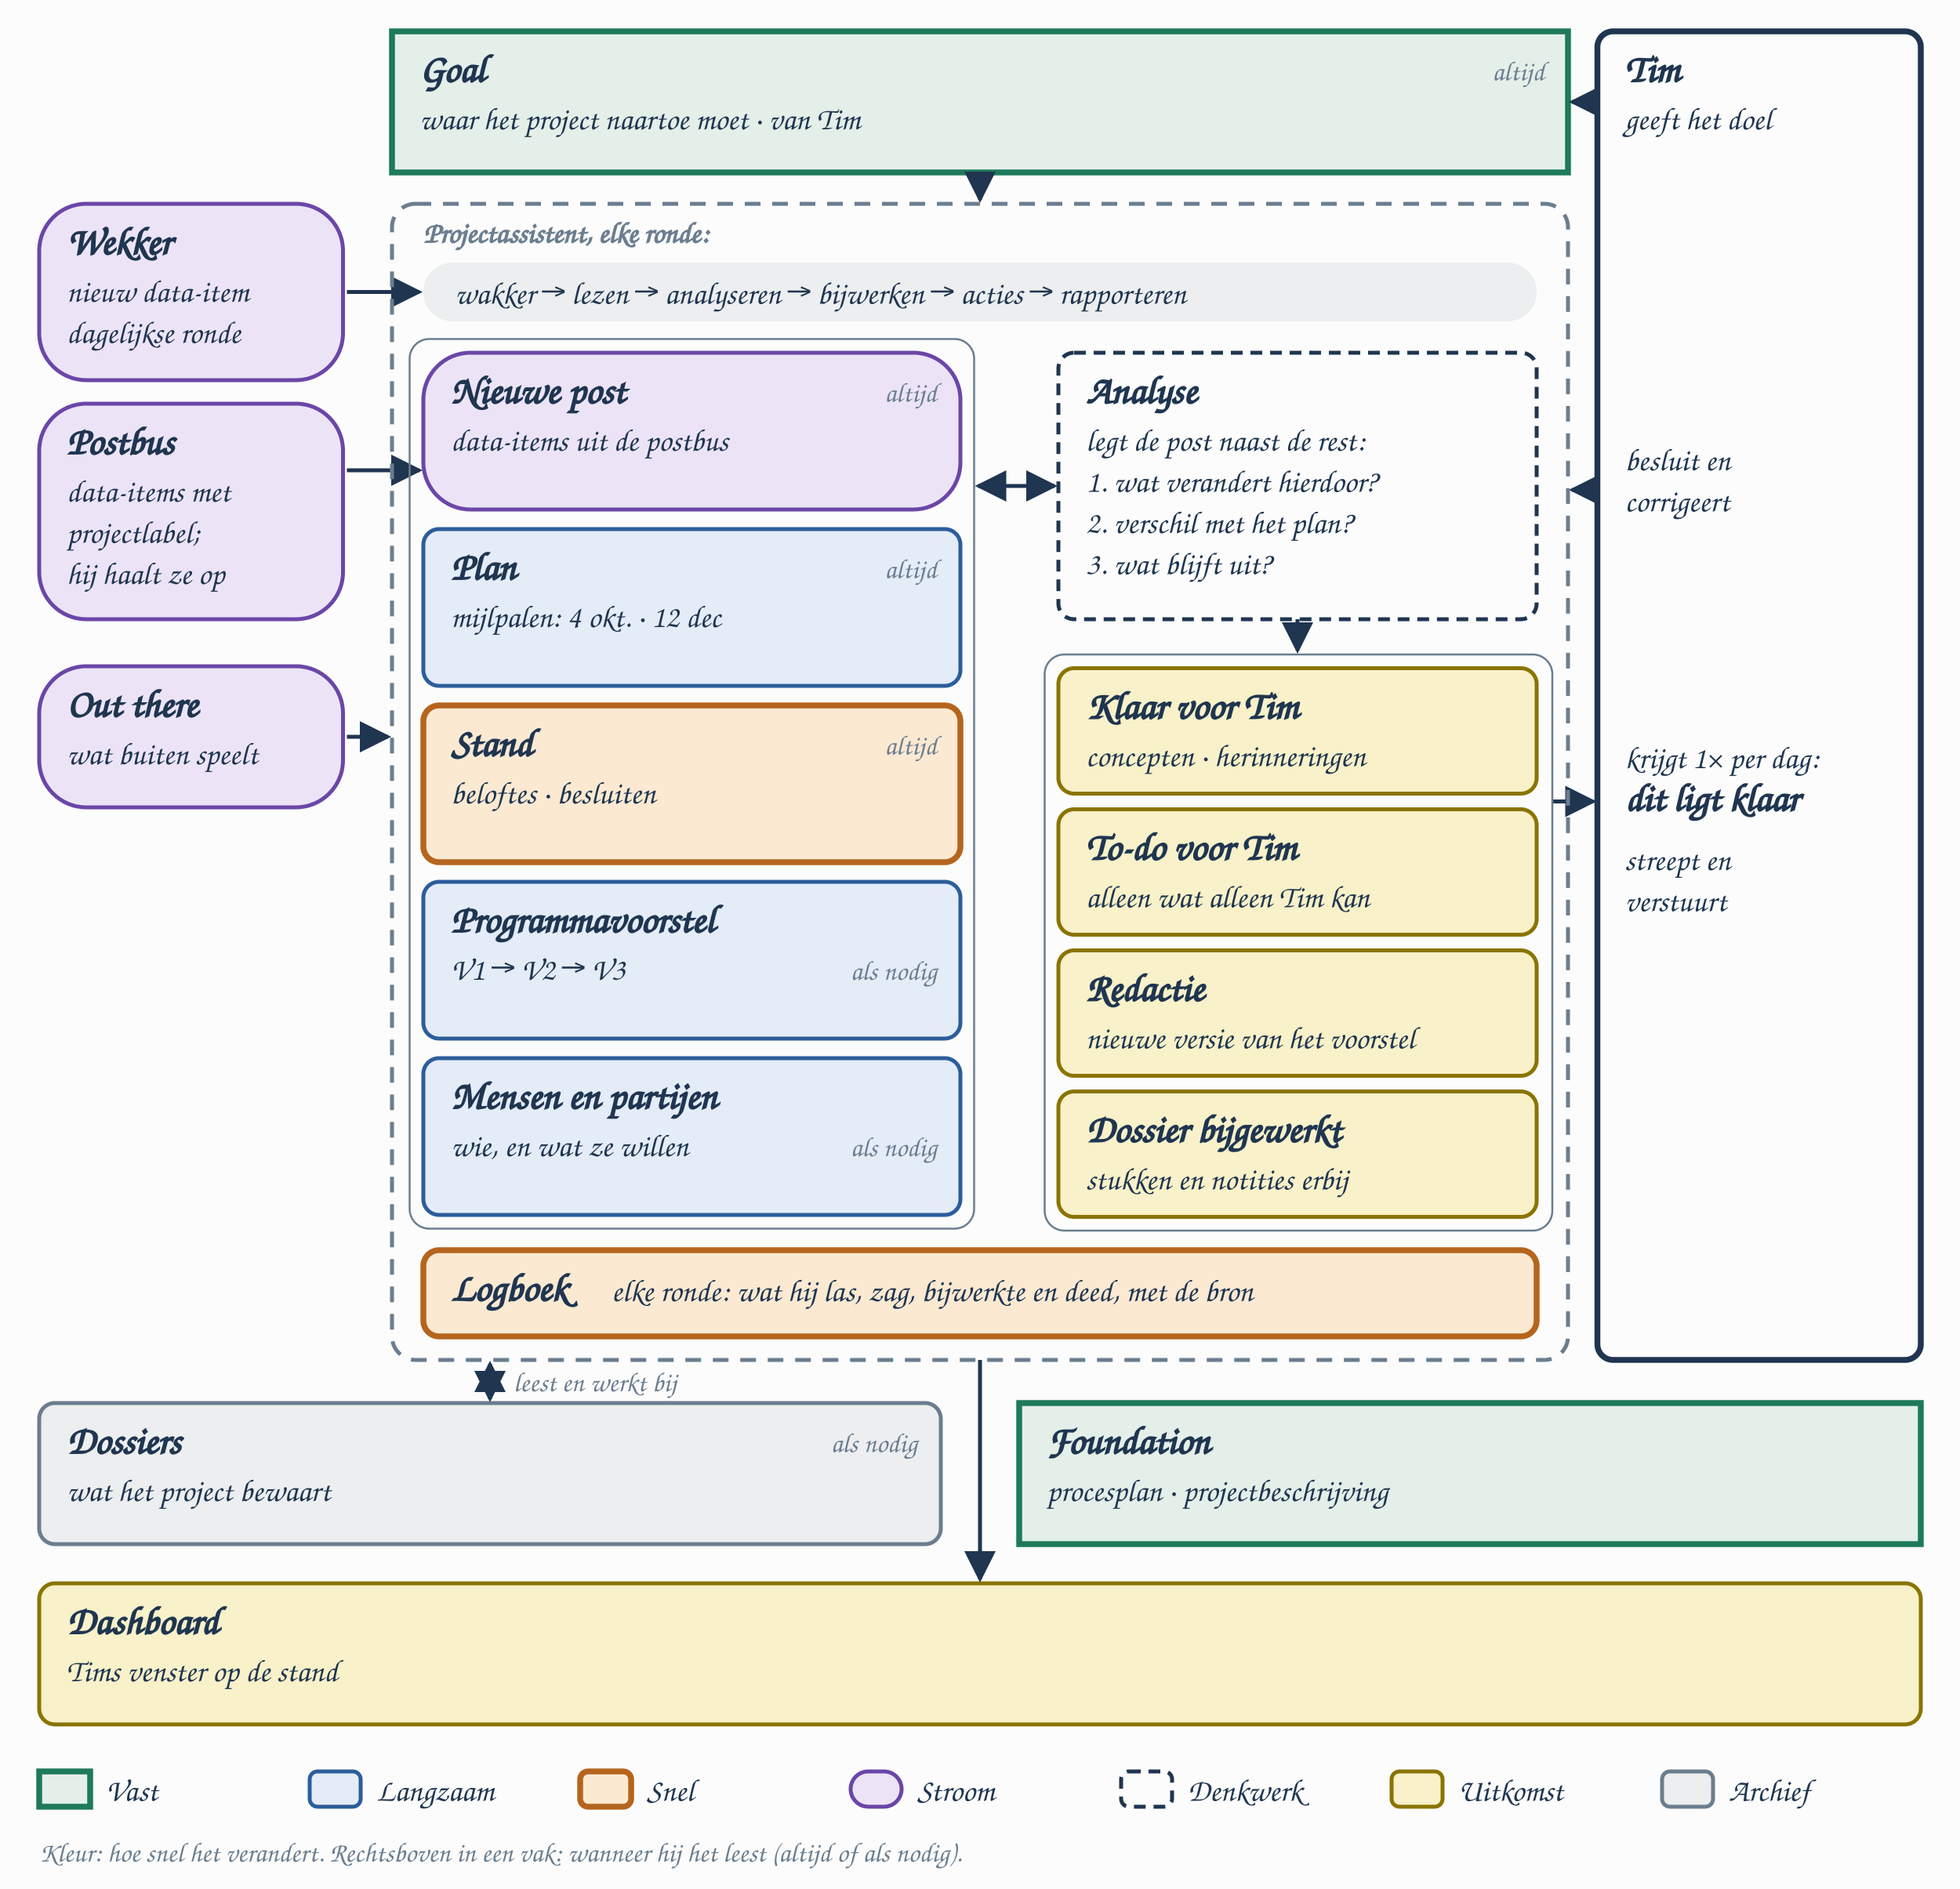
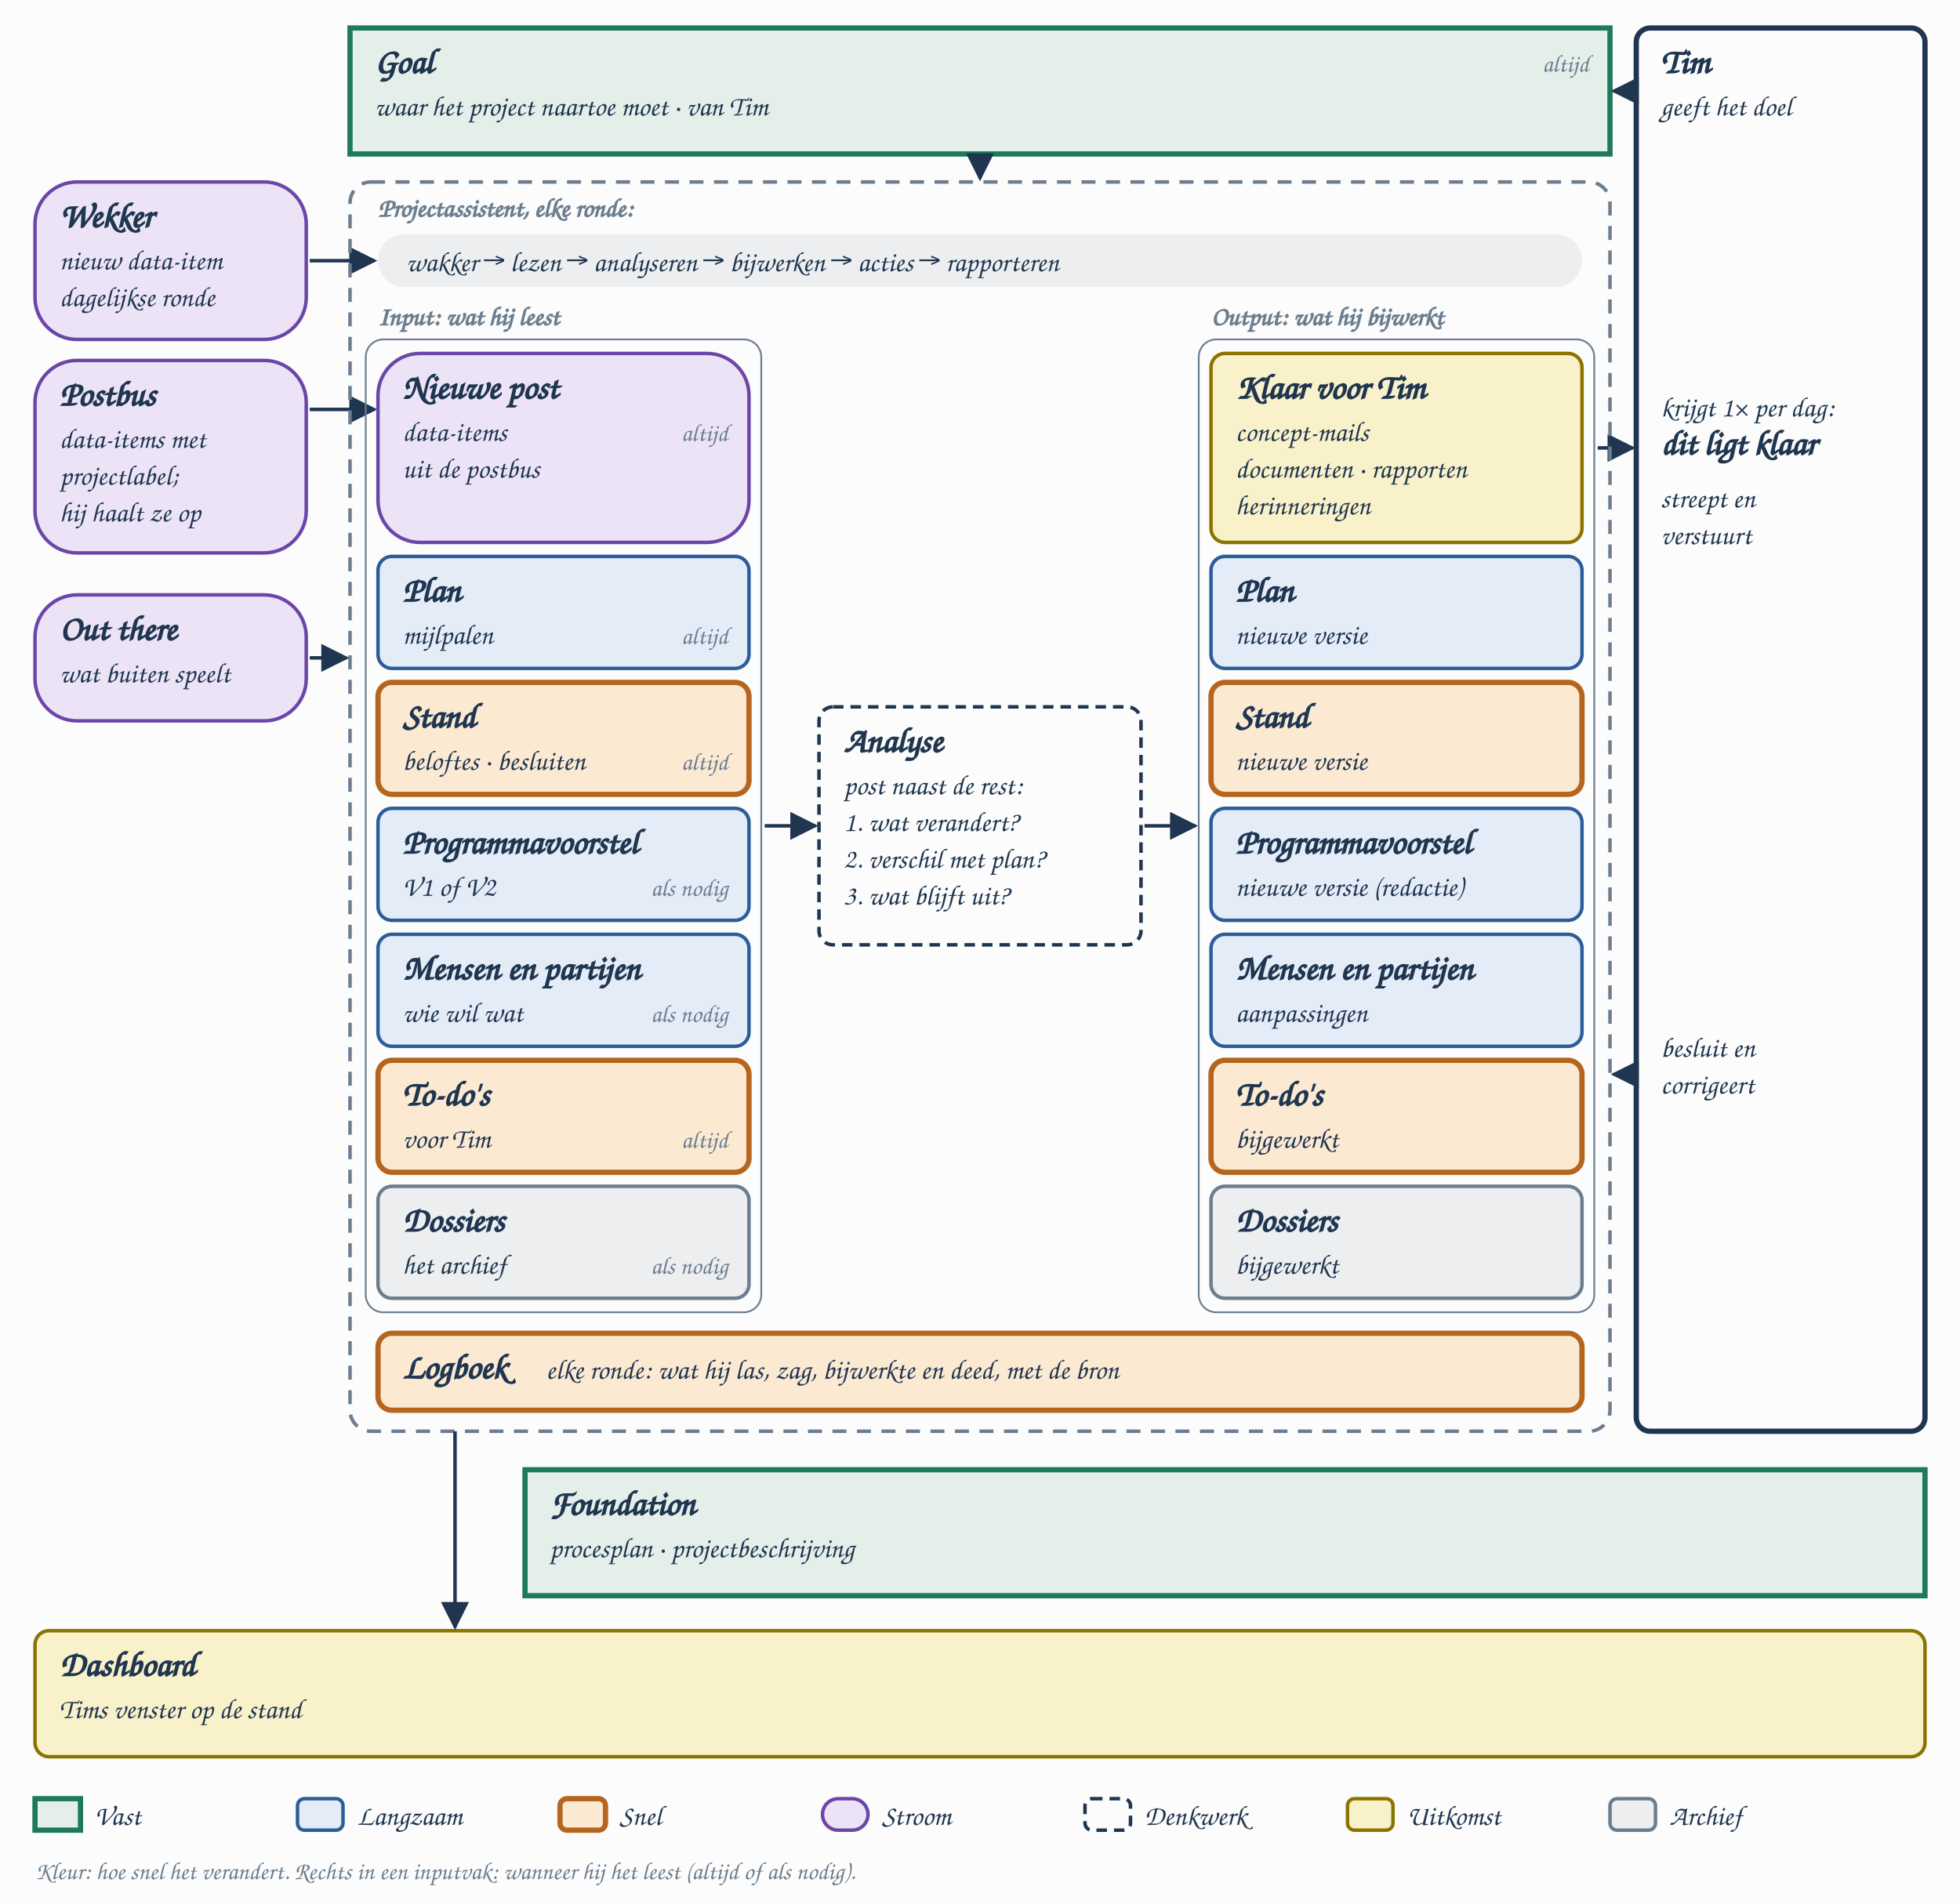
- <svg xmlns="http://www.w3.org/2000/svg" width="1000" height="964" viewBox="0 0 1000 964" role="img" aria-label="Containertekening van de projectassistent">
+ <svg xmlns="http://www.w3.org/2000/svg" width="1120" height="1088" viewBox="0 0 1120 1088" role="img" aria-label="Containertekening van de projectassistent">
  <style>text{fill:#1f3550;font-family:"Kalam","Comic Sans MS","Chalkboard SE",cursive}
.lbl{font-weight:700;font-size:20px}.sm{font-size:16px}.xs{font-size:14px;fill:#6b7d8f}
.clbl{font-size:15px;font-weight:700;fill:#6b7d8f}
.b{stroke-width:2}
.vast{fill:#e4efe9;stroke:#1d7a5a;stroke-width:3}
.slow{fill:#e3ecf7;stroke:#2c5d9b}
.fast{fill:#fbe9d2;stroke:#b5651d;stroke-width:3}
.flow{fill:#ece4f6;stroke:#6b46a8}
.think{fill:#fbfcfb;stroke:#1f3550;stroke-dasharray:6 4}
.out{fill:#f8f1c9;stroke:#8a7400}
.arch{fill:#eceeef;stroke:#6b7d8f}
.tim{fill:#fbfcfb;stroke:#1f3550;stroke-width:3}
.loop{fill:#eceeef}
.group{fill:none;stroke:#6b7d8f;stroke-width:1}
.container{fill:none;stroke:#6b7d8f;stroke-width:2;stroke-dasharray:8 6}
.arrow{stroke:#1f3550;stroke-width:2;fill:none;marker-end:url(#pijl)}.both{marker-start:url(#pijl)}.tip{fill:#1f3550}</style>
-   <rect width="1000" height="964" fill="#fbfcfb" />
+   <rect width="1120" height="1088" fill="#fbfcfb" />
  <defs>
    <marker id="pijl" viewBox="0 0 10 10" refX="9" refY="5" markerWidth="8" markerHeight="8" orient="auto-start-reverse">
      <path d="M0,0 L10,5 L0,10 z" class="tip" />
    </marker>
  </defs>
-   <rect class="b vast" x="200" y="16" width="600" height="72" rx="0" />
+   <rect class="b vast" x="200" y="16" width="720" height="72" rx="0" />
  <text class="lbl" x="214" y="42">Goal</text>
  <text class="sm" x="214" y="66">waar het project naartoe moet · van Tim</text>
-   <text class="xs" text-anchor="end" x="788" y="41">altijd</text>
-   <path class="arrow" d="M500,88 L500,102" />
-   <rect class="b tim" x="815" y="16" width="165" height="678" rx="8" />
-   <text class="lbl" x="829" y="42">Tim</text>
-   <text class="sm" x="829" y="66">geeft het doel</text>
-   <path class="arrow" d="M815,52 L802,52" />
-   <text class="sm" x="829" y="240">besluit en</text>
-   <text class="sm" x="829" y="261">corrigeert</text>
-   <path class="arrow" d="M815,250 L802,250" />
-   <text class="sm" x="829" y="392">krijgt 1× per dag:</text>
-   <text class="lbl" x="829" y="414">dit ligt klaar</text>
-   <text class="sm" x="829" y="444">streept en</text>
-   <text class="sm" x="829" y="465">verstuurt</text>
-   <path class="arrow" d="M792,409 L813,409" />
+   <text class="xs" text-anchor="end" x="908" y="41">altijd</text>
+   <path class="arrow" d="M560,88 L560,102" />
+   <rect class="b tim" x="935" y="16" width="165" height="802" rx="8" />
+   <text class="lbl" x="949" y="42">Tim</text>
+   <text class="sm" x="949" y="66">geeft het doel</text>
+   <path class="arrow" d="M935,52 L922,52" />
+   <text class="sm" x="949" y="238">krijgt 1× per dag:</text>
+   <text class="lbl" x="949" y="260">dit ligt klaar</text>
+   <text class="sm" x="949" y="290">streept en</text>
+   <text class="sm" x="949" y="311">verstuurt</text>
+   <path class="arrow" d="M913,256 L933,256" />
+   <text class="sm" x="949" y="604">besluit en</text>
+   <text class="sm" x="949" y="625">corrigeert</text>
+   <path class="arrow" d="M935,614 L922,614" />
  <rect class="b flow" x="20" y="104" width="155" height="90" rx="24" />
  <text class="lbl" x="34" y="130">Wekker</text>
  <text class="sm" x="34" y="154">nieuw data-item</text>
  <text class="sm" x="34" y="175">dagelijkse ronde</text>
  <path class="arrow" d="M177,149 L214,149" />
  <rect class="b flow" x="20" y="206" width="155" height="110" rx="24" />
  <text class="lbl" x="34" y="232">Postbus</text>
  <text class="sm" x="34" y="256">data-items met</text>
  <text class="sm" x="34" y="277">projectlabel;</text>
  <text class="sm" x="34" y="298">hij haalt ze op</text>
-   <path class="arrow" d="M177,240 L214,240" />
+   <path class="arrow" d="M177,234 L214,234" />
  <rect class="b flow" x="20" y="340" width="155" height="72" rx="24" />
  <text class="lbl" x="34" y="366">Out there</text>
  <text class="sm" x="34" y="390">wat buiten speelt</text>
  <path class="arrow" d="M177,376 L198,376" />
-   <rect class="container" x="200" y="104" width="600" height="590" rx="12" />
+   <rect class="container" x="200" y="104" width="720" height="714" rx="12" />
  <text class="clbl" x="216" y="124">Projectassistent, elke ronde:</text>
-   <rect class="loop" x="216" y="134" width="568" height="30" rx="15" />
+   <rect class="loop" x="216" y="134" width="688" height="30" rx="15" />
  <text class="sm" x="232" y="155">wakker → lezen → analyseren → bijwerken → acties → rapporteren</text>
-   <rect class="group" x="209" y="173" width="288" height="454" rx="10" />
-   <rect class="b flow" x="216" y="180" width="274" height="80" rx="24" />
-   <text class="lbl" x="230" y="206">Nieuwe post</text>
-   <text class="sm" x="230" y="230">data-items uit de postbus</text>
-   <text class="xs" text-anchor="end" x="478" y="205">altijd</text>
-   <rect class="b slow" x="216" y="270" width="274" height="80" rx="8" />
-   <text class="lbl" x="230" y="296">Plan</text>
-   <text class="sm" x="230" y="320">mijlpalen: 4 okt. · 12 dec</text>
-   <text class="xs" text-anchor="end" x="478" y="295">altijd</text>
-   <rect class="b fast" x="216" y="360" width="274" height="80" rx="8" />
-   <text class="lbl" x="230" y="386">Stand</text>
-   <text class="sm" x="230" y="410">beloftes · besluiten</text>
-   <text class="xs" text-anchor="end" x="478" y="385">altijd</text>
-   <rect class="b slow" x="216" y="450" width="274" height="80" rx="8" />
-   <text class="lbl" x="230" y="476">Programmavoorstel</text>
-   <text class="sm" x="230" y="500">V1 → V2 → V3</text>
-   <text class="xs" text-anchor="end" x="478" y="500">als nodig</text>
-   <rect class="b slow" x="216" y="540" width="274" height="80" rx="8" />
-   <text class="lbl" x="230" y="566">Mensen en partijen</text>
-   <text class="sm" x="230" y="590">wie, en wat ze willen</text>
-   <text class="xs" text-anchor="end" x="478" y="590">als nodig</text>
-   <rect class="b think" x="540" y="180" width="244" height="136" rx="8" />
-   <text class="lbl" x="554" y="206">Analyse</text>
-   <text class="sm" x="554" y="230">legt de post naast de rest:</text>
-   <text class="sm" x="554" y="251">1. wat verandert hierdoor?</text>
-   <text class="sm" x="554" y="272">2. verschil met het plan?</text>
-   <text class="sm" x="554" y="293">3. wat blijft uit?</text>
-   <path class="arrow both" d="M499,248 L538,248" />
-   <rect class="group" x="533" y="334" width="259" height="294" rx="10" />
-   <path class="arrow" d="M662,316 L662,332" />
-   <rect class="b out" x="540" y="341" width="244" height="64" rx="8" />
-   <text class="lbl" x="554" y="367">Klaar voor Tim</text>
-   <text class="sm" x="554" y="391">concepten · herinneringen</text>
-   <rect class="b out" x="540" y="413" width="244" height="64" rx="8" />
-   <text class="lbl" x="554" y="439">To-do voor Tim</text>
-   <text class="sm" x="554" y="463">alleen wat alleen Tim kan</text>
-   <rect class="b out" x="540" y="485" width="244" height="64" rx="8" />
-   <text class="lbl" x="554" y="511">Redactie</text>
-   <text class="sm" x="554" y="535">nieuwe versie van het voorstel</text>
-   <rect class="b out" x="540" y="557" width="244" height="64" rx="8" />
-   <text class="lbl" x="554" y="583">Dossier bijgewerkt</text>
-   <text class="sm" x="554" y="607">stukken en notities erbij</text>
-   <rect class="b fast" x="216" y="638" width="568" height="44" rx="8" />
-   <text class="lbl" x="230" y="664">Logboek</text>
-   <text class="sm" x="312" y="664">elke ronde: wat hij las, zag, bijwerkte en deed, met de bron</text>
-   <rect class="b arch" x="20" y="716" width="460" height="72" rx="8" />
-   <text class="lbl" x="34" y="742">Dossiers</text>
-   <text class="sm" x="34" y="766">wat het project bewaart</text>
-   <text class="xs" text-anchor="end" x="468" y="741">als nodig</text>
-   <rect class="b vast" x="520" y="716" width="460" height="72" rx="0" />
-   <text class="lbl" x="534" y="742">Foundation</text>
-   <text class="sm" x="534" y="766">procesplan · projectbeschrijving</text>
-   <path class="arrow both" d="M250,714 L250,696" />
-   <text class="xs" x="262" y="710">leest en werkt bij</text>
-   <rect class="b out" x="20" y="808" width="960" height="72" rx="8" />
-   <text class="lbl" x="34" y="834">Dashboard</text>
-   <text class="sm" x="34" y="858">Tims venster op de stand</text>
-   <path class="arrow" d="M500,694 L500,806" />
-   <rect class="b vast" x="20" y="904" width="26" height="18" rx="0" />
-   <text class="sm" x="54" y="919">Vast</text>
-   <rect class="b slow" x="158" y="904" width="26" height="18" rx="4" />
-   <text class="sm" x="192" y="919">Langzaam</text>
-   <rect class="b fast" x="296" y="904" width="26" height="18" rx="4" />
-   <text class="sm" x="330" y="919">Snel</text>
-   <rect class="b flow" x="434" y="904" width="26" height="18" rx="9" />
-   <text class="sm" x="468" y="919">Stroom</text>
-   <rect class="b think" x="572" y="904" width="26" height="18" rx="4" />
-   <text class="sm" x="606" y="919">Denkwerk</text>
-   <rect class="b out" x="710" y="904" width="26" height="18" rx="4" />
-   <text class="sm" x="744" y="919">Uitkomst</text>
-   <rect class="b arch" x="848" y="904" width="26" height="18" rx="4" />
-   <text class="sm" x="882" y="919">Archief</text>
-   <text class="xs" x="20" y="950">Kleur: hoe snel het verandert. Rechtsboven in een vak: wanneer hij het leest (altijd of als nodig).</text>
+   <text class="clbl" x="216" y="186">Input: wat hij leest</text>
+   <text class="clbl" x="692" y="186">Output: wat hij bijwerkt</text>
+   <rect class="group" x="209" y="194" width="226" height="556" rx="10" />
+   <rect class="group" x="685" y="194" width="226" height="556" rx="10" />
+   <rect class="b slow" x="216" y="318" width="212" height="64" rx="8" />
+   <text class="lbl" x="230" y="344">Plan</text>
+   <text class="sm" x="230" y="368">mijlpalen</text>
+   <text class="xs" text-anchor="end" x="416" y="368">altijd</text>
+   <rect class="b slow" x="692" y="318" width="212" height="64" rx="8" />
+   <text class="lbl" x="706" y="344">Plan</text>
+   <text class="sm" x="706" y="368">nieuwe versie</text>
+   <rect class="b fast" x="216" y="390" width="212" height="64" rx="8" />
+   <text class="lbl" x="230" y="416">Stand</text>
+   <text class="sm" x="230" y="440">beloftes · besluiten</text>
+   <text class="xs" text-anchor="end" x="416" y="440">altijd</text>
+   <rect class="b fast" x="692" y="390" width="212" height="64" rx="8" />
+   <text class="lbl" x="706" y="416">Stand</text>
+   <text class="sm" x="706" y="440">nieuwe versie</text>
+   <rect class="b slow" x="216" y="462" width="212" height="64" rx="8" />
+   <text class="lbl" x="230" y="488">Programmavoorstel</text>
+   <text class="sm" x="230" y="512">V1 of V2</text>
+   <text class="xs" text-anchor="end" x="416" y="512">als nodig</text>
+   <rect class="b slow" x="692" y="462" width="212" height="64" rx="8" />
+   <text class="lbl" x="706" y="488">Programmavoorstel</text>
+   <text class="sm" x="706" y="512">nieuwe versie (redactie)</text>
+   <rect class="b slow" x="216" y="534" width="212" height="64" rx="8" />
+   <text class="lbl" x="230" y="560">Mensen en partijen</text>
+   <text class="sm" x="230" y="584">wie wil wat</text>
+   <text class="xs" text-anchor="end" x="416" y="584">als nodig</text>
+   <rect class="b slow" x="692" y="534" width="212" height="64" rx="8" />
+   <text class="lbl" x="706" y="560">Mensen en partijen</text>
+   <text class="sm" x="706" y="584">aanpassingen</text>
+   <rect class="b fast" x="216" y="606" width="212" height="64" rx="8" />
+   <text class="lbl" x="230" y="632">To-do's</text>
+   <text class="sm" x="230" y="656">voor Tim</text>
+   <text class="xs" text-anchor="end" x="416" y="656">altijd</text>
+   <rect class="b fast" x="692" y="606" width="212" height="64" rx="8" />
+   <text class="lbl" x="706" y="632">To-do's</text>
+   <text class="sm" x="706" y="656">bijgewerkt</text>
+   <rect class="b arch" x="216" y="678" width="212" height="64" rx="8" />
+   <text class="lbl" x="230" y="704">Dossiers</text>
+   <text class="sm" x="230" y="728">het archief</text>
+   <text class="xs" text-anchor="end" x="416" y="728">als nodig</text>
+   <rect class="b arch" x="692" y="678" width="212" height="64" rx="8" />
+   <text class="lbl" x="706" y="704">Dossiers</text>
+   <text class="sm" x="706" y="728">bijgewerkt</text>
+   <rect class="b flow" x="216" y="202" width="212" height="108" rx="24" />
+   <text class="lbl" x="230" y="228">Nieuwe post</text>
+   <text class="sm" x="230" y="252">data-items</text>
+   <text class="sm" x="230" y="273">uit de postbus</text>
+   <text class="xs" text-anchor="end" x="416" y="252">altijd</text>
+   <rect class="b out" x="692" y="202" width="212" height="108" rx="8" />
+   <text class="lbl" x="706" y="228">Klaar voor Tim</text>
+   <text class="sm" x="706" y="252">concept-mails</text>
+   <text class="sm" x="706" y="273">documenten · rapporten</text>
+   <text class="sm" x="706" y="294">herinneringen</text>
+   <rect class="b think" x="468" y="404" width="184" height="136" rx="8" />
+   <text class="lbl" x="482" y="430">Analyse</text>
+   <text class="sm" x="482" y="454">post naast de rest:</text>
+   <text class="sm" x="482" y="475">1. wat verandert?</text>
+   <text class="sm" x="482" y="496">2. verschil met plan?</text>
+   <text class="sm" x="482" y="517">3. wat blijft uit?</text>
+   <path class="arrow" d="M437,472 L466,472" />
+   <path class="arrow" d="M654,472 L683,472" />
+   <rect class="b fast" x="216" y="762" width="688" height="44" rx="8" />
+   <text class="lbl" x="230" y="788">Logboek</text>
+   <text class="sm" x="312" y="788">elke ronde: wat hij las, zag, bijwerkte en deed, met de bron</text>
+   <rect class="b vast" x="300" y="840" width="800" height="72" rx="0" />
+   <text class="lbl" x="314" y="866">Foundation</text>
+   <text class="sm" x="314" y="890">procesplan · projectbeschrijving</text>
+   <rect class="b out" x="20" y="932" width="1080" height="72" rx="8" />
+   <text class="lbl" x="34" y="958">Dashboard</text>
+   <text class="sm" x="34" y="982">Tims venster op de stand</text>
+   <path class="arrow" d="M260,818 L260,930" />
+   <rect class="b vast" x="20" y="1028" width="26" height="18" rx="0" />
+   <text class="sm" x="54" y="1043">Vast</text>
+   <rect class="b slow" x="170" y="1028" width="26" height="18" rx="4" />
+   <text class="sm" x="204" y="1043">Langzaam</text>
+   <rect class="b fast" x="320" y="1028" width="26" height="18" rx="4" />
+   <text class="sm" x="354" y="1043">Snel</text>
+   <rect class="b flow" x="470" y="1028" width="26" height="18" rx="9" />
+   <text class="sm" x="504" y="1043">Stroom</text>
+   <rect class="b think" x="620" y="1028" width="26" height="18" rx="4" />
+   <text class="sm" x="654" y="1043">Denkwerk</text>
+   <rect class="b out" x="770" y="1028" width="26" height="18" rx="4" />
+   <text class="sm" x="804" y="1043">Uitkomst</text>
+   <rect class="b arch" x="920" y="1028" width="26" height="18" rx="4" />
+   <text class="sm" x="954" y="1043">Archief</text>
+   <text class="xs" x="20" y="1074">Kleur: hoe snel het verandert. Rechts in een inputvak: wanneer hij het leest (altijd of als nodig).</text>
</svg>
